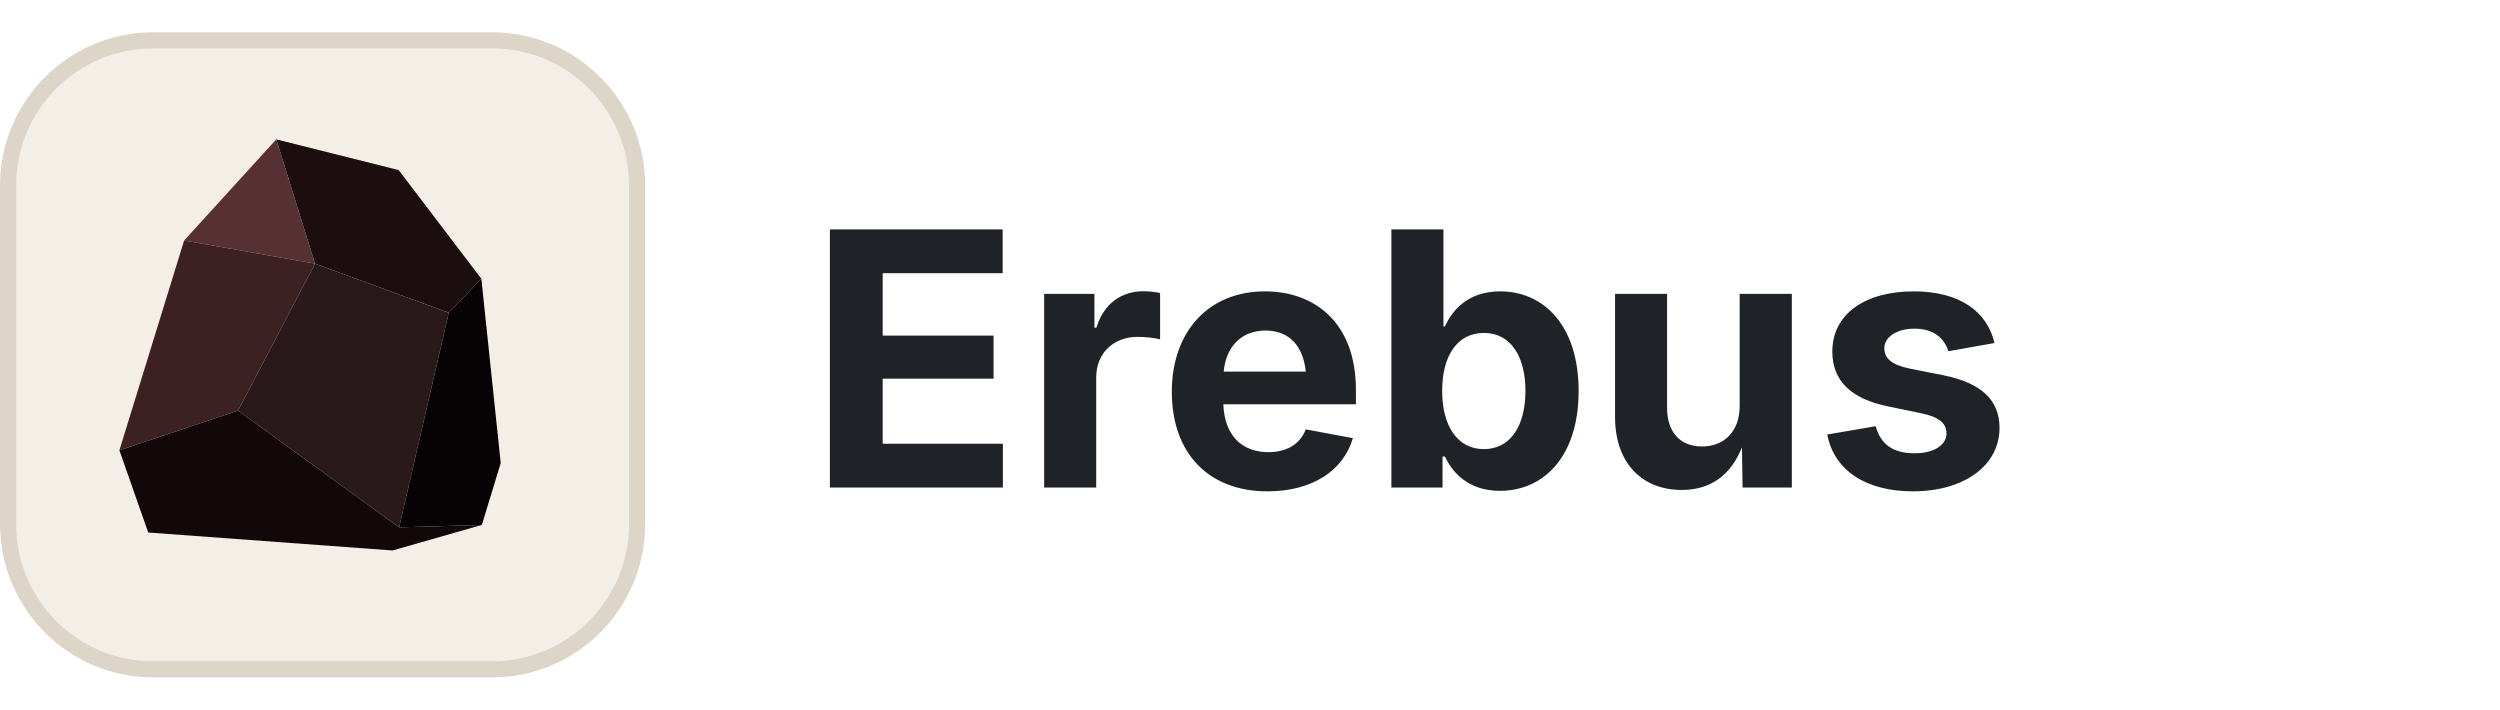
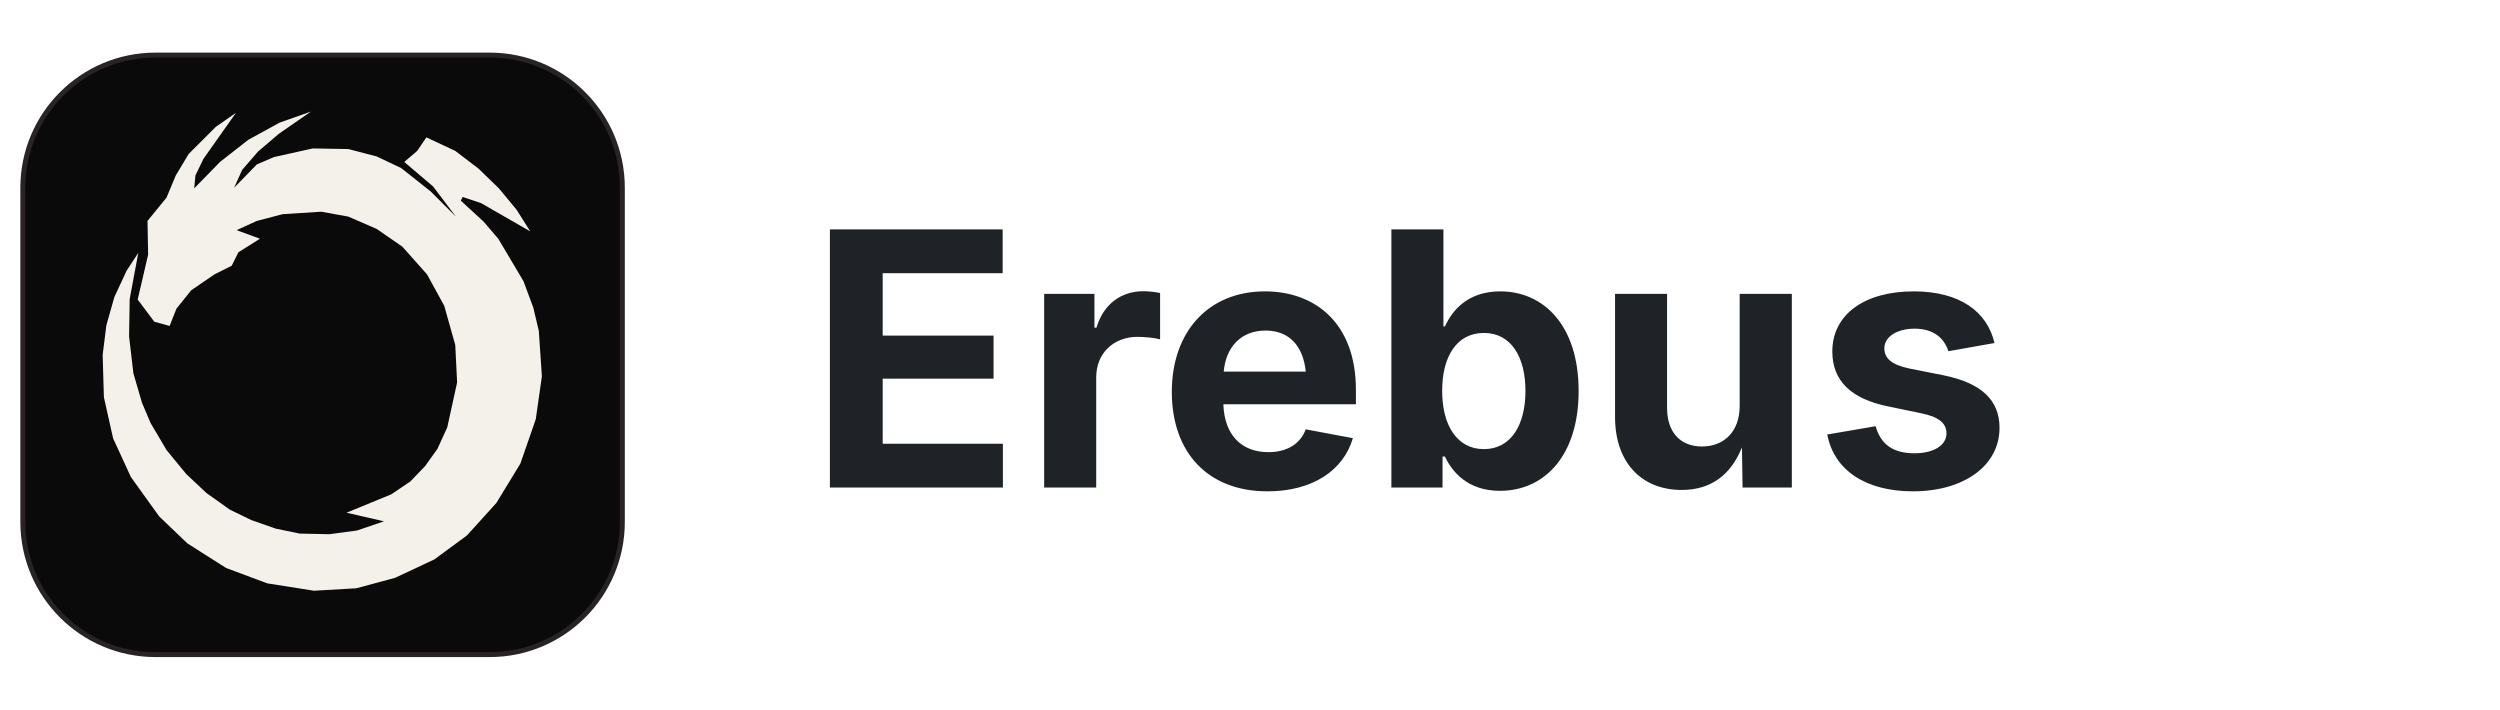
<svg xmlns="http://www.w3.org/2000/svg" viewBox="0 0 310 88" role="img" aria-labelledby="title">
  <style>
    .title { fill: #1f2328; }
    @media (prefers-color-scheme: dark) { .title { fill: #f0f6fc; } }
  </style>
-   <rect x="1" y="5" width="78" height="78" rx="18" fill="#f3eee6" stroke="#ded5c9" stroke-width="2" />
-   <svg x="10" y="10" width="60" height="68" viewBox="0 0 1024 1024" aria-hidden="true">
-     <path fill="#573034" d="M219 270 414 56 496 319Z" />
-     <path fill="#1c0e0e" d="M414 56 673 121 848 351 779 423 496 319Z" />
-     <path fill="#3d2022" d="M219 270 496 319 333 630 82 714Z" />
-     <path fill="#29191b" d="M496 319 779 423 674 877 333 630Z" />
-     <path fill="#070304" d="M848 351 889 741 849 872 674 877 779 423Z" />
-     <path fill="#120709" d="M82 714 333 630 674 877 849 872 660 926 143 888Z" />
+   <svg x="1" y="5" width="78" height="78" viewBox="0 0 1024 1024" aria-hidden="true">
+     <rect x="24" y="24" width="976" height="976" rx="216" fill="#0b0a0a" stroke="#292424" stroke-width="8" />
+     <path fill="#f4f1eb" d="M 869 547 L 859 617 L 834 689 L 795 753 L 747 806 L 694 845 L 630 875 L 567 892 L 498 896 L 422 884 L 355 859 L 292 819 L 246 775 L 200 711 L 171 648 L 156 581 L 154 512 L 160 464 L 173 418 L 193 375 L 212 346 L 198 421 L 197 482 L 204 542 L 218 590 L 232 623 L 258 667 L 290 706 L 323 737 L 361 764 L 396 781 L 436 795 L 475 803 L 523 804 L 568 798 L 612 783 L 551 769 L 624 739 L 655 718 L 679 693 L 699 665 L 715 630 L 731 557 L 728 496 L 710 432 L 682 381 L 642 336 L 600 307 L 554 287 L 510 279 L 447 283 L 405 294 L 372 309 L 410 323 L 375 345 L 364 367 L 336 381 L 298 407 L 274 437 L 263 465 L 238 458 L 211 422 L 228 349 L 227 294 L 258 256 L 273 220 L 294 185 L 338 141 L 371 118 L 318 193 L 305 220 L 303 241 L 345 198 L 391 162 L 442 134 L 493 116 L 441 152 L 407 181 L 381 211 L 368 240 L 405 202 L 433 190 L 496 176 L 554 177 L 600 189 L 640 208 L 688 246 L 729 287 L 692 238 L 645 198 L 666 180 L 681 158 L 728 180 L 766 209 L 799 241 L 828 276 L 850 311 L 770 265 L 740 255 L 737 261 L 774 295 L 798 323 L 839 392 L 855 435 L 864 473 Z" />
  </svg>
  <text class="title" x="100" y="44" dominant-baseline="middle" font-family="-apple-system, BlinkMacSystemFont, 'Segoe UI', sans-serif" font-size="44" font-weight="700">Erebus</text>
</svg>
